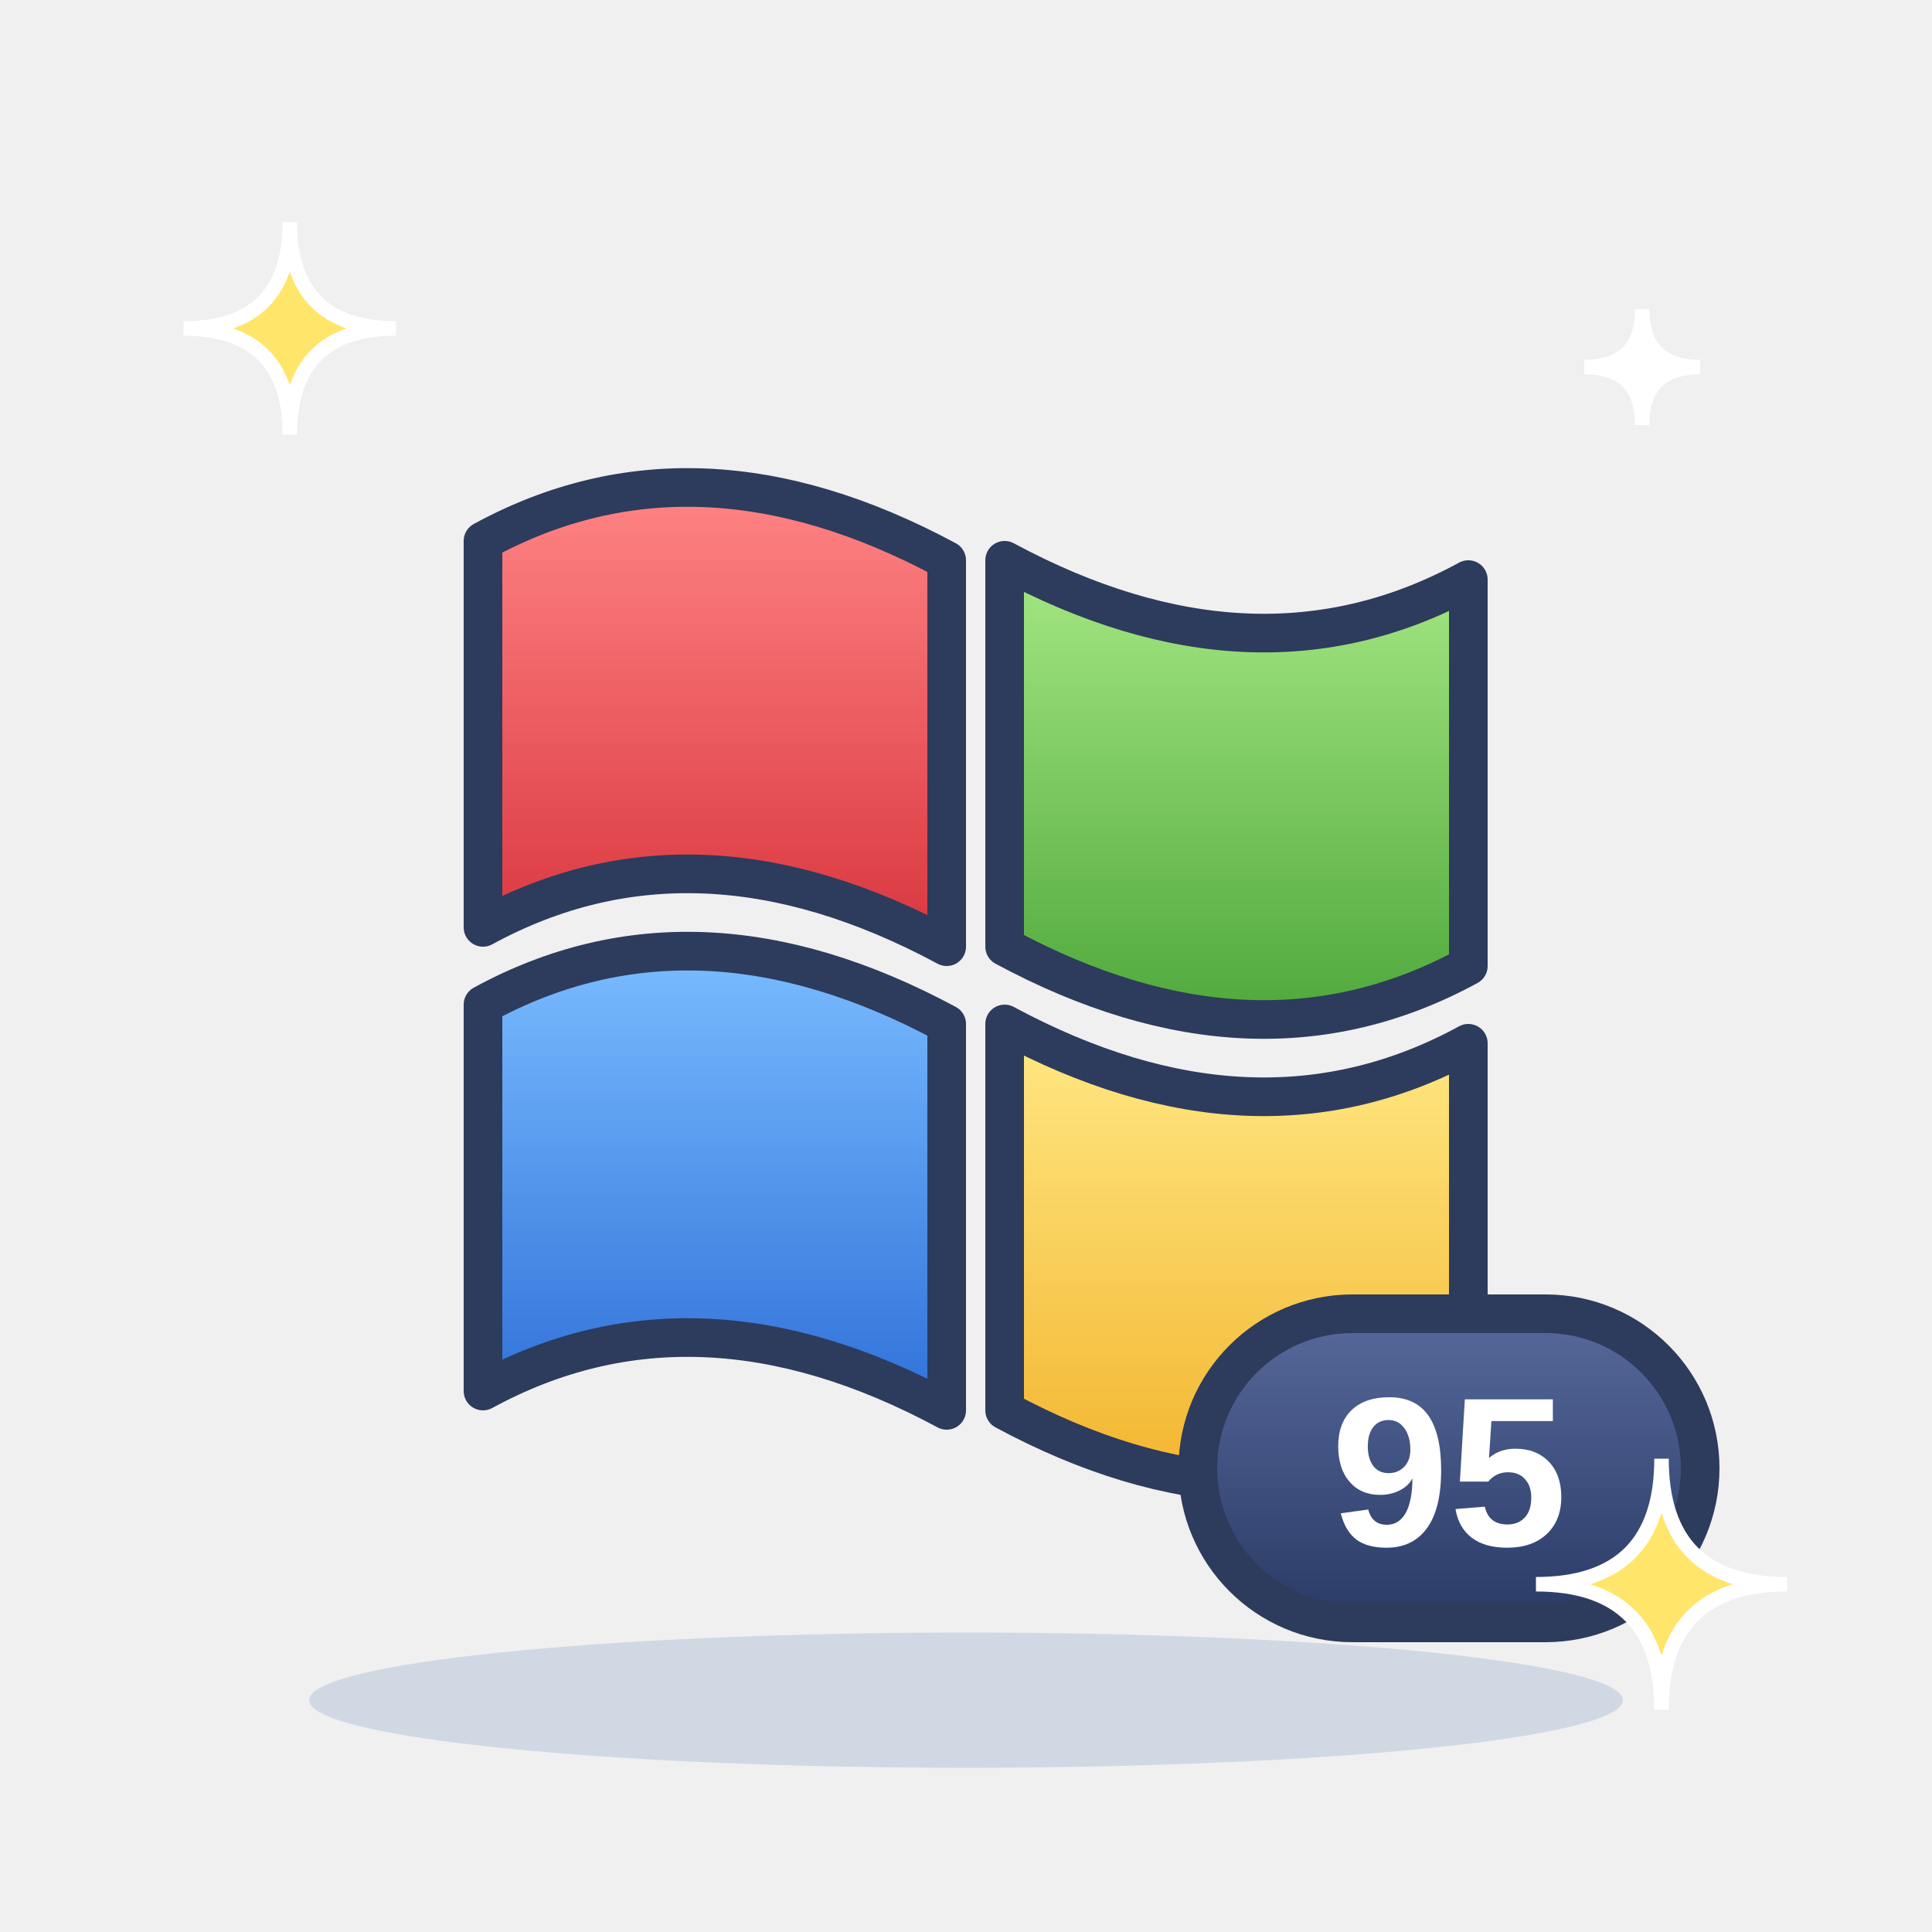
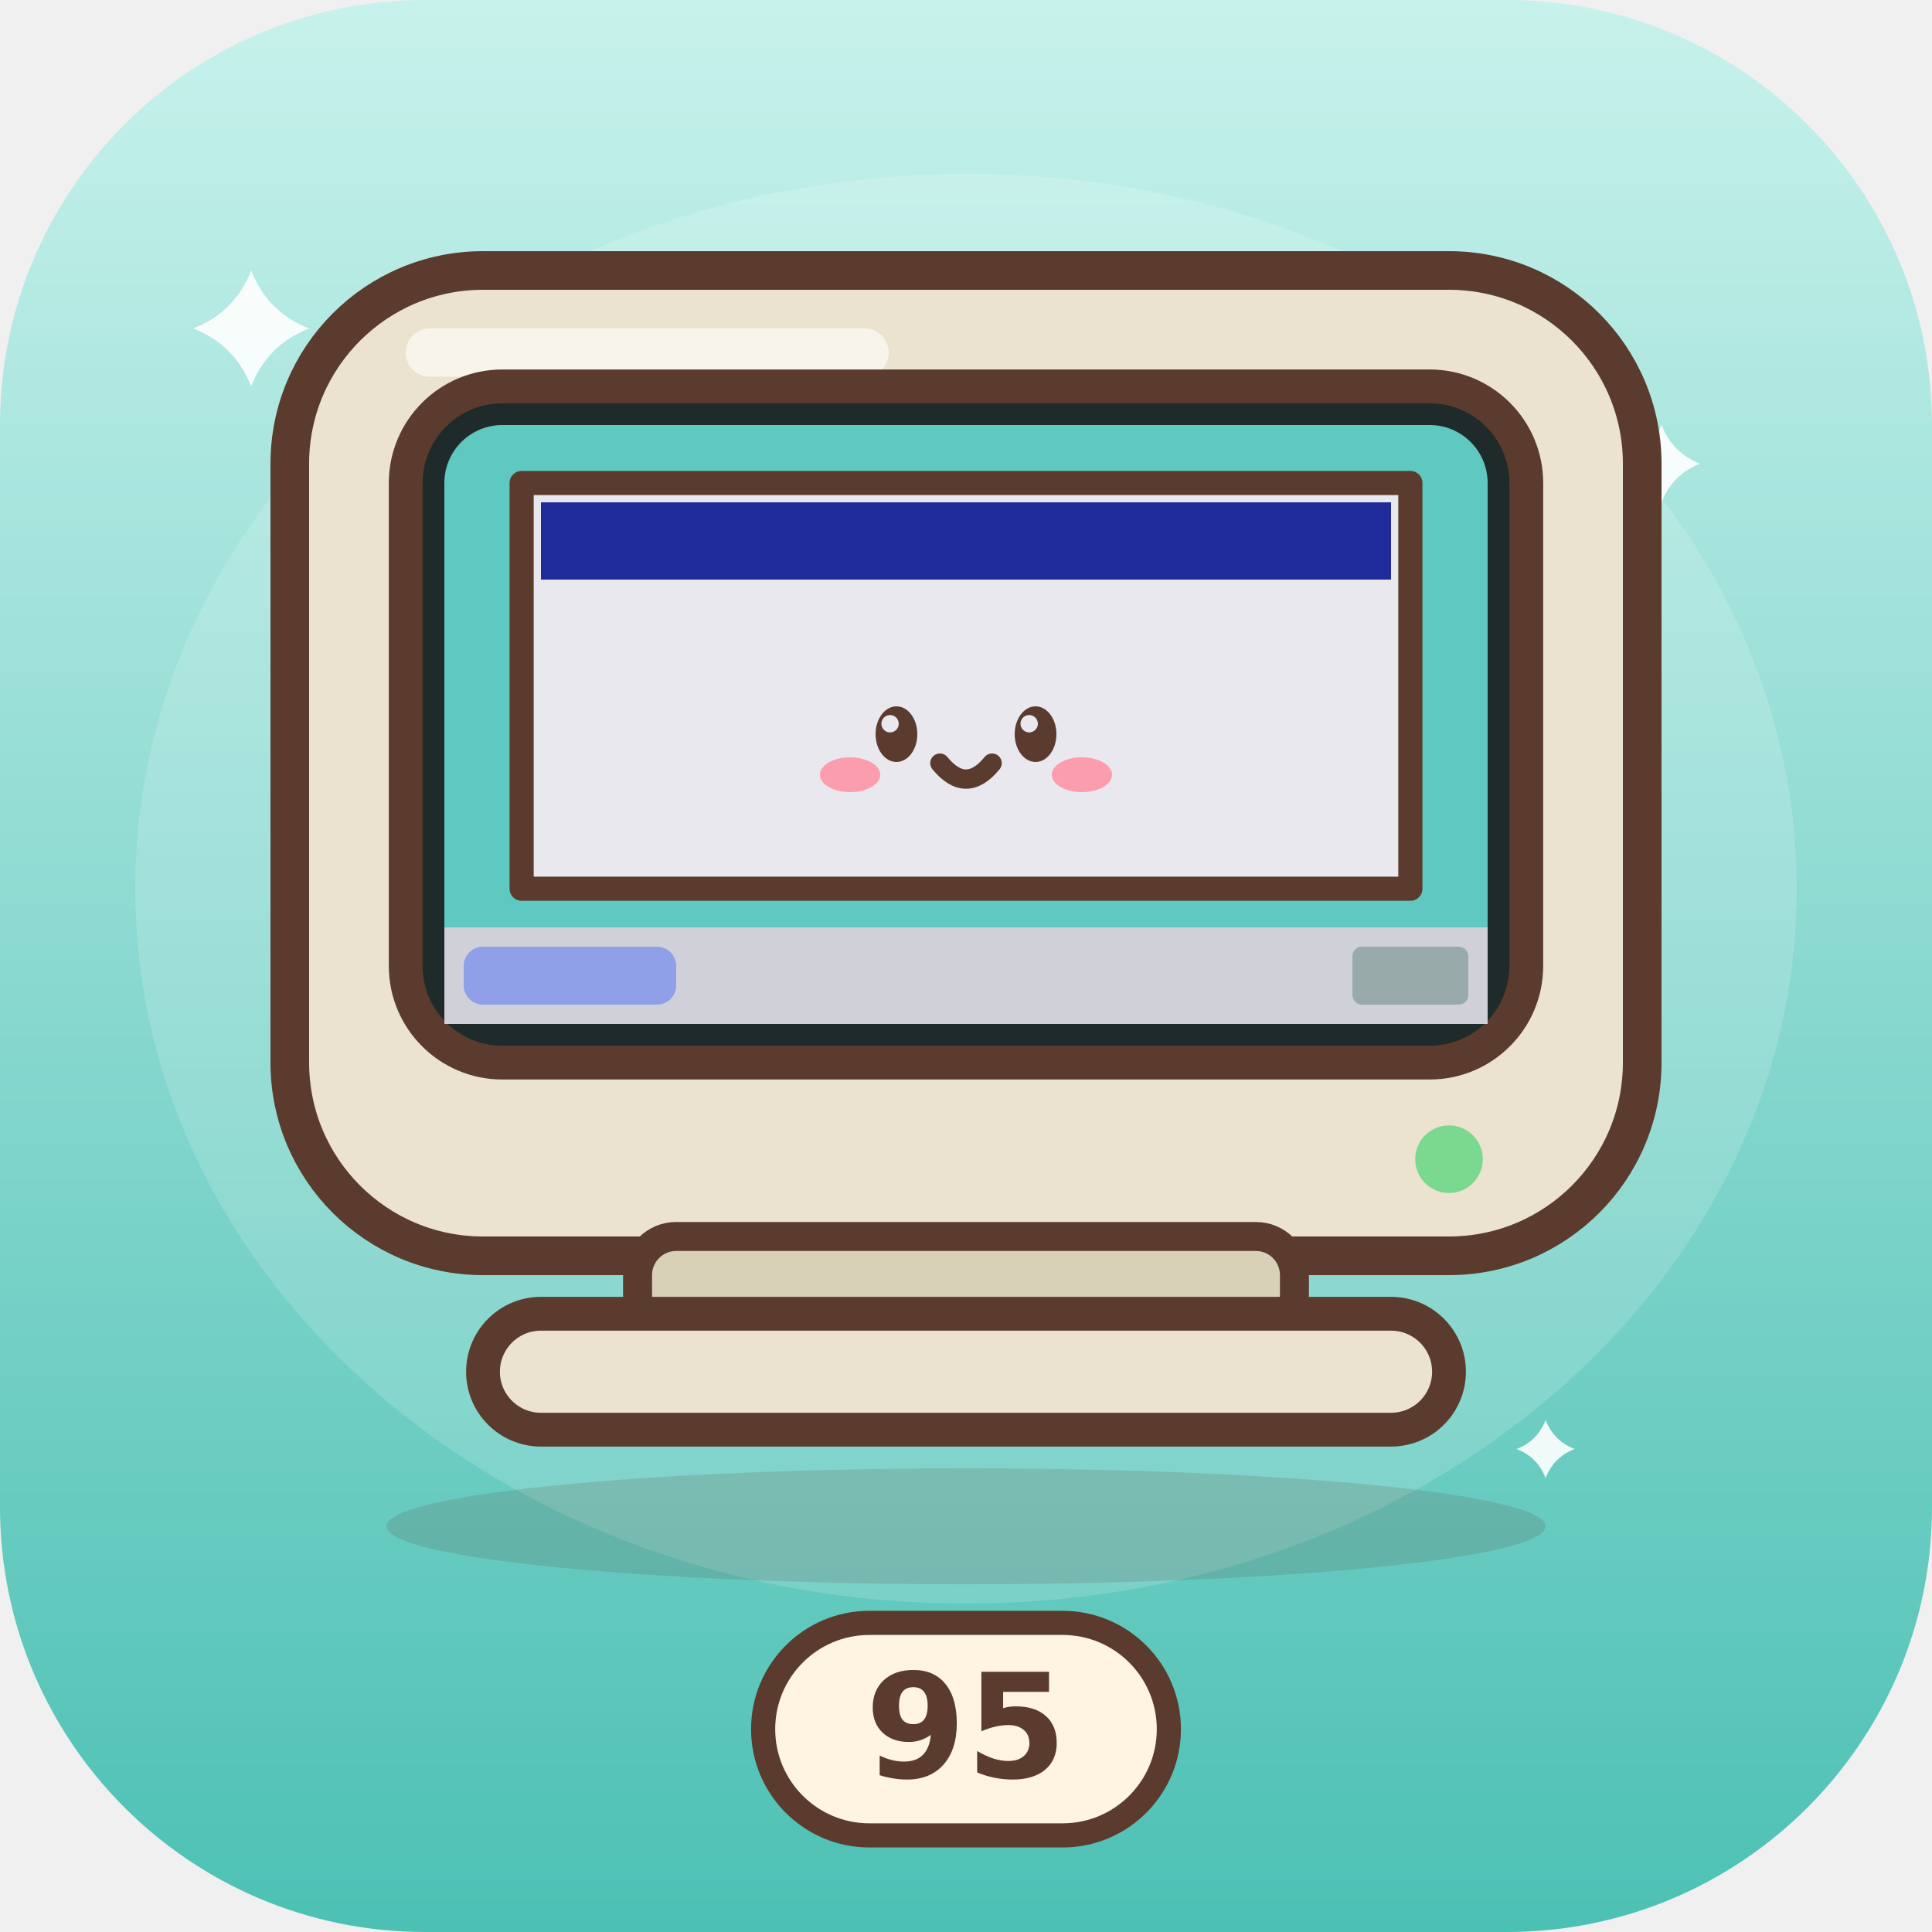
<svg xmlns="http://www.w3.org/2000/svg" viewBox="0 0 200 200" width="256" height="256">
  <defs>
-     <linearGradient id="red" x1="0" y1="0" x2="0" y2="1">
-       <stop offset="0" stop-color="#ff8484" />
-       <stop offset="1" stop-color="#d9363e" />
+     <linearGradient id="g22" x1="0" y1="0" x2="0" y2="1">
+       <stop offset="0" stop-color="#c8f2ec" />
+       <stop offset="1" stop-color="#4cc0b4" />
    </linearGradient>
-     <linearGradient id="wh" x1="0" y1="0" x2="0" y2="1">
-       <stop offset="0" stop-color="#ffffff" />
-       <stop offset="1" stop-color="#d6dce8" />
-     </linearGradient>
-     <linearGradient id="cream" x1="0" y1="0" x2="0" y2="1">
-       <stop offset="0" stop-color="#fff7e2" />
-       <stop offset="1" stop-color="#e6d4aa" />
-     </linearGradient>
-     <linearGradient id="dk" x1="0" y1="0" x2="0" y2="1">
-       <stop offset="0" stop-color="#5c667c" />
-       <stop offset="1" stop-color="#2b3347" />
-     </linearGradient>
-     <linearGradient id="navy" x1="0" y1="0" x2="0" y2="1">
-       <stop offset="0" stop-color="#56699a" />
-       <stop offset="1" stop-color="#2a3a66" />
-     </linearGradient>
-     <linearGradient id="blu" x1="0" y1="0" x2="0" y2="1">
-       <stop offset="0" stop-color="#79bcff" />
-       <stop offset="1" stop-color="#2f70d8" />
-     </linearGradient>
-     <linearGradient id="pur" x1="0" y1="0" x2="0" y2="1">
-       <stop offset="0" stop-color="#cfaaff" />
-       <stop offset="1" stop-color="#7c50d2" />
-     </linearGradient>
-     <linearGradient id="ind" x1="0" y1="0" x2="0" y2="1">
-       <stop offset="0" stop-color="#9a8cff" />
-       <stop offset="1" stop-color="#4c3ac9" />
-     </linearGradient>
-     <linearGradient id="grn" x1="0" y1="0" x2="0" y2="1">
-       <stop offset="0" stop-color="#a6e884" />
-       <stop offset="1" stop-color="#4fa83b" />
-     </linearGradient>
-     <linearGradient id="lcd" x1="0" y1="0" x2="0" y2="1">
-       <stop offset="0" stop-color="#d2eba3" />
-       <stop offset="1" stop-color="#93bd5e" />
-     </linearGradient>
-     <linearGradient id="gry" x1="0" y1="0" x2="0" y2="1">
-       <stop offset="0" stop-color="#eceff5" />
-       <stop offset="1" stop-color="#adb5c7" />
-     </linearGradient>
-     <linearGradient id="sil" x1="0" y1="0" x2="0" y2="1">
-       <stop offset="0" stop-color="#f7f9fc" />
-       <stop offset="1" stop-color="#bcc4d4" />
-     </linearGradient>
-     <linearGradient id="yel" x1="0" y1="0" x2="0" y2="1">
-       <stop offset="0" stop-color="#ffe985" />
-       <stop offset="1" stop-color="#f3b52f" />
-     </linearGradient>
-     <linearGradient id="wood" x1="0" y1="0" x2="0" y2="1">
-       <stop offset="0" stop-color="#d39a5e" />
-       <stop offset="1" stop-color="#8c5729" />
-     </linearGradient>
-     <linearGradient id="org" x1="0" y1="0" x2="0" y2="1">
-       <stop offset="0" stop-color="#ffb870" />
-       <stop offset="1" stop-color="#ea7621" />
-     </linearGradient>
-     <linearGradient id="pnk" x1="0" y1="0" x2="0" y2="1">
-       <stop offset="0" stop-color="#ffa6cd" />
-       <stop offset="1" stop-color="#e2549c" />
-     </linearGradient>
+     <clipPath id="c22">
+       <rect width="200" height="200" rx="44" />
+     </clipPath>
  </defs>
-   <ellipse cx="100" cy="176" rx="68" ry="7" fill="#3b6ea8" opacity=".18" />
-   <path d="M50 56Q72 44 98 58V98Q72 84 50 96Z" fill="url(#red)" stroke="#2d3b5c" stroke-width="4" stroke-linejoin="round" stroke-linecap="round" />
-   <path d="M104 58Q130 72 152 60V100Q130 112 104 98Z" fill="url(#grn)" stroke="#2d3b5c" stroke-width="4" stroke-linejoin="round" stroke-linecap="round" />
-   <path d="M50 104Q72 92 98 106V146Q72 132 50 144Z" fill="url(#blu)" stroke="#2d3b5c" stroke-width="4" stroke-linejoin="round" stroke-linecap="round" />
-   <path d="M104 106Q130 120 152 108V148Q130 160 104 146Z" fill="url(#yel)" stroke="#2d3b5c" stroke-width="4" stroke-linejoin="round" stroke-linecap="round" />
-   <rect x="124" y="136" width="52" height="32" rx="16" fill="url(#navy)" stroke="#2d3b5c" stroke-width="4" stroke-linejoin="round" stroke-linecap="round" />
-   <text x="150" y="160" font-family="Arial Black,Arial,sans-serif" font-weight="900" font-size="22" fill="#fff" text-anchor="middle">95</text>
-   <path d="M30 23Q30 34 41 34Q30 34 30 45Q30 34 19 34Q30 34 30 23Z" fill="#ffe66b" stroke="#fff" stroke-width="1.5" />
-   <path d="M172 151Q172 164 185 164Q172 164 172 177Q172 164 159 164Q172 164 172 151Z" fill="#ffe66b" stroke="#fff" stroke-width="1.5" />
-   <path d="M170 32Q170 38 176 38Q170 38 170 44Q170 38 164 38Q170 38 170 32Z" fill="#fff" stroke="#fff" stroke-width="1.5" />
+   <rect width="200" height="200" rx="44" fill="url(#g22)" />
+   <ellipse cx="100" cy="92" rx="86" ry="74" fill="#fff" opacity=".16" />
+   <path d="M26 28Q27.68 32.32 32 34Q27.68 35.68 26 40Q24.32 35.68 20 34Q24.32 32.32 26 28Z" fill="#fff" opacity="0.9" />
+   <path d="M172 44Q173.12 46.88 176 48Q173.12 49.12 172 52Q170.88 49.12 168 48Q170.88 46.88 172 44Z" fill="#fff" opacity="0.9" />
+   <path d="M160 147Q160.84 149.16 163 150Q160.84 150.84 160 153Q159.16 150.84 157 150Q159.16 149.16 160 147Z" fill="#fff" opacity="0.9" />
+   <ellipse cx="100" cy="158" rx="60" ry="6" fill="#5a3b2e" opacity=".16" />
+   <rect x="30" y="28" width="140" height="102" rx="20" fill="#ebe3cf" stroke="#5a3b2e" stroke-width="4" stroke-linejoin="round" />
+   <rect x="42" y="34" width="50" height="5" rx="2.5" fill="#fff" opacity="0.6" />
+   <rect x="42" y="40" width="116" height="70" rx="10" fill="#1f2a2a" stroke="#5a3b2e" stroke-width="3.5" stroke-linejoin="round" />
+   <rect x="46" y="44" width="108" height="62" rx="6" fill="#5fc8c0" />
+   <rect x="54" y="50" width="92" height="42" rx="0" fill="#e8e8ee" stroke="#5a3b2e" stroke-width="2.5" stroke-linejoin="round" />
+   <rect x="56" y="52" width="88" height="8" rx="0" fill="#202c9a" />
+   <ellipse cx="92.8" cy="76" rx="2.16" ry="2.88" fill="#5a3b2e" />
+   <ellipse cx="107.2" cy="76" rx="2.16" ry="2.88" fill="#5a3b2e" />
+   <circle cx="92.14" cy="74.92" r="0.9" fill="#e8e8ee" />
+   <circle cx="106.54" cy="74.92" r="0.9" fill="#e8e8ee" />
+   <ellipse cx="88.0" cy="80.2" rx="3.12" ry="1.8" fill="#ff8fa3" opacity=".85" />
+   <ellipse cx="112.0" cy="80.2" rx="3.12" ry="1.8" fill="#ff8fa3" opacity=".85" />
+   <path d="M97.3 79.0q2.7 3.3 5.4 0" fill="none" stroke="#5a3b2e" stroke-width="2" stroke-linecap="round" />
+   <rect x="46" y="96" width="108" height="10" rx="0" fill="#d0d0d8" />
+   <rect x="48" y="98" width="22" height="6" rx="2" fill="#8fa0e8" />
+   <rect x="140" y="98" width="12" height="6" rx="1" fill="#9aa" />
+   <rect x="66" y="128" width="68" height="10" rx="4" fill="#d9d0b8" stroke="#5a3b2e" stroke-width="3" stroke-linejoin="round" />
+   <rect x="50" y="136" width="100" height="12" rx="6" fill="#ebe3cf" stroke="#5a3b2e" stroke-width="3.5" stroke-linejoin="round" />
+   <circle cx="150" cy="120" r="3.5" fill="#7bd88f" />
+   <rect x="79.0" y="168" width="42" height="22" rx="11" fill="#fff4e2" stroke="#5a3b2e" stroke-width="2.5" />
+   <text x="100" y="184" font-family="Jua,Gowun Dodum,DejaVu Sans,Arial,sans-serif" font-weight="900" font-size="15" text-anchor="middle" fill="#5a3b2e">95</text>
</svg>
